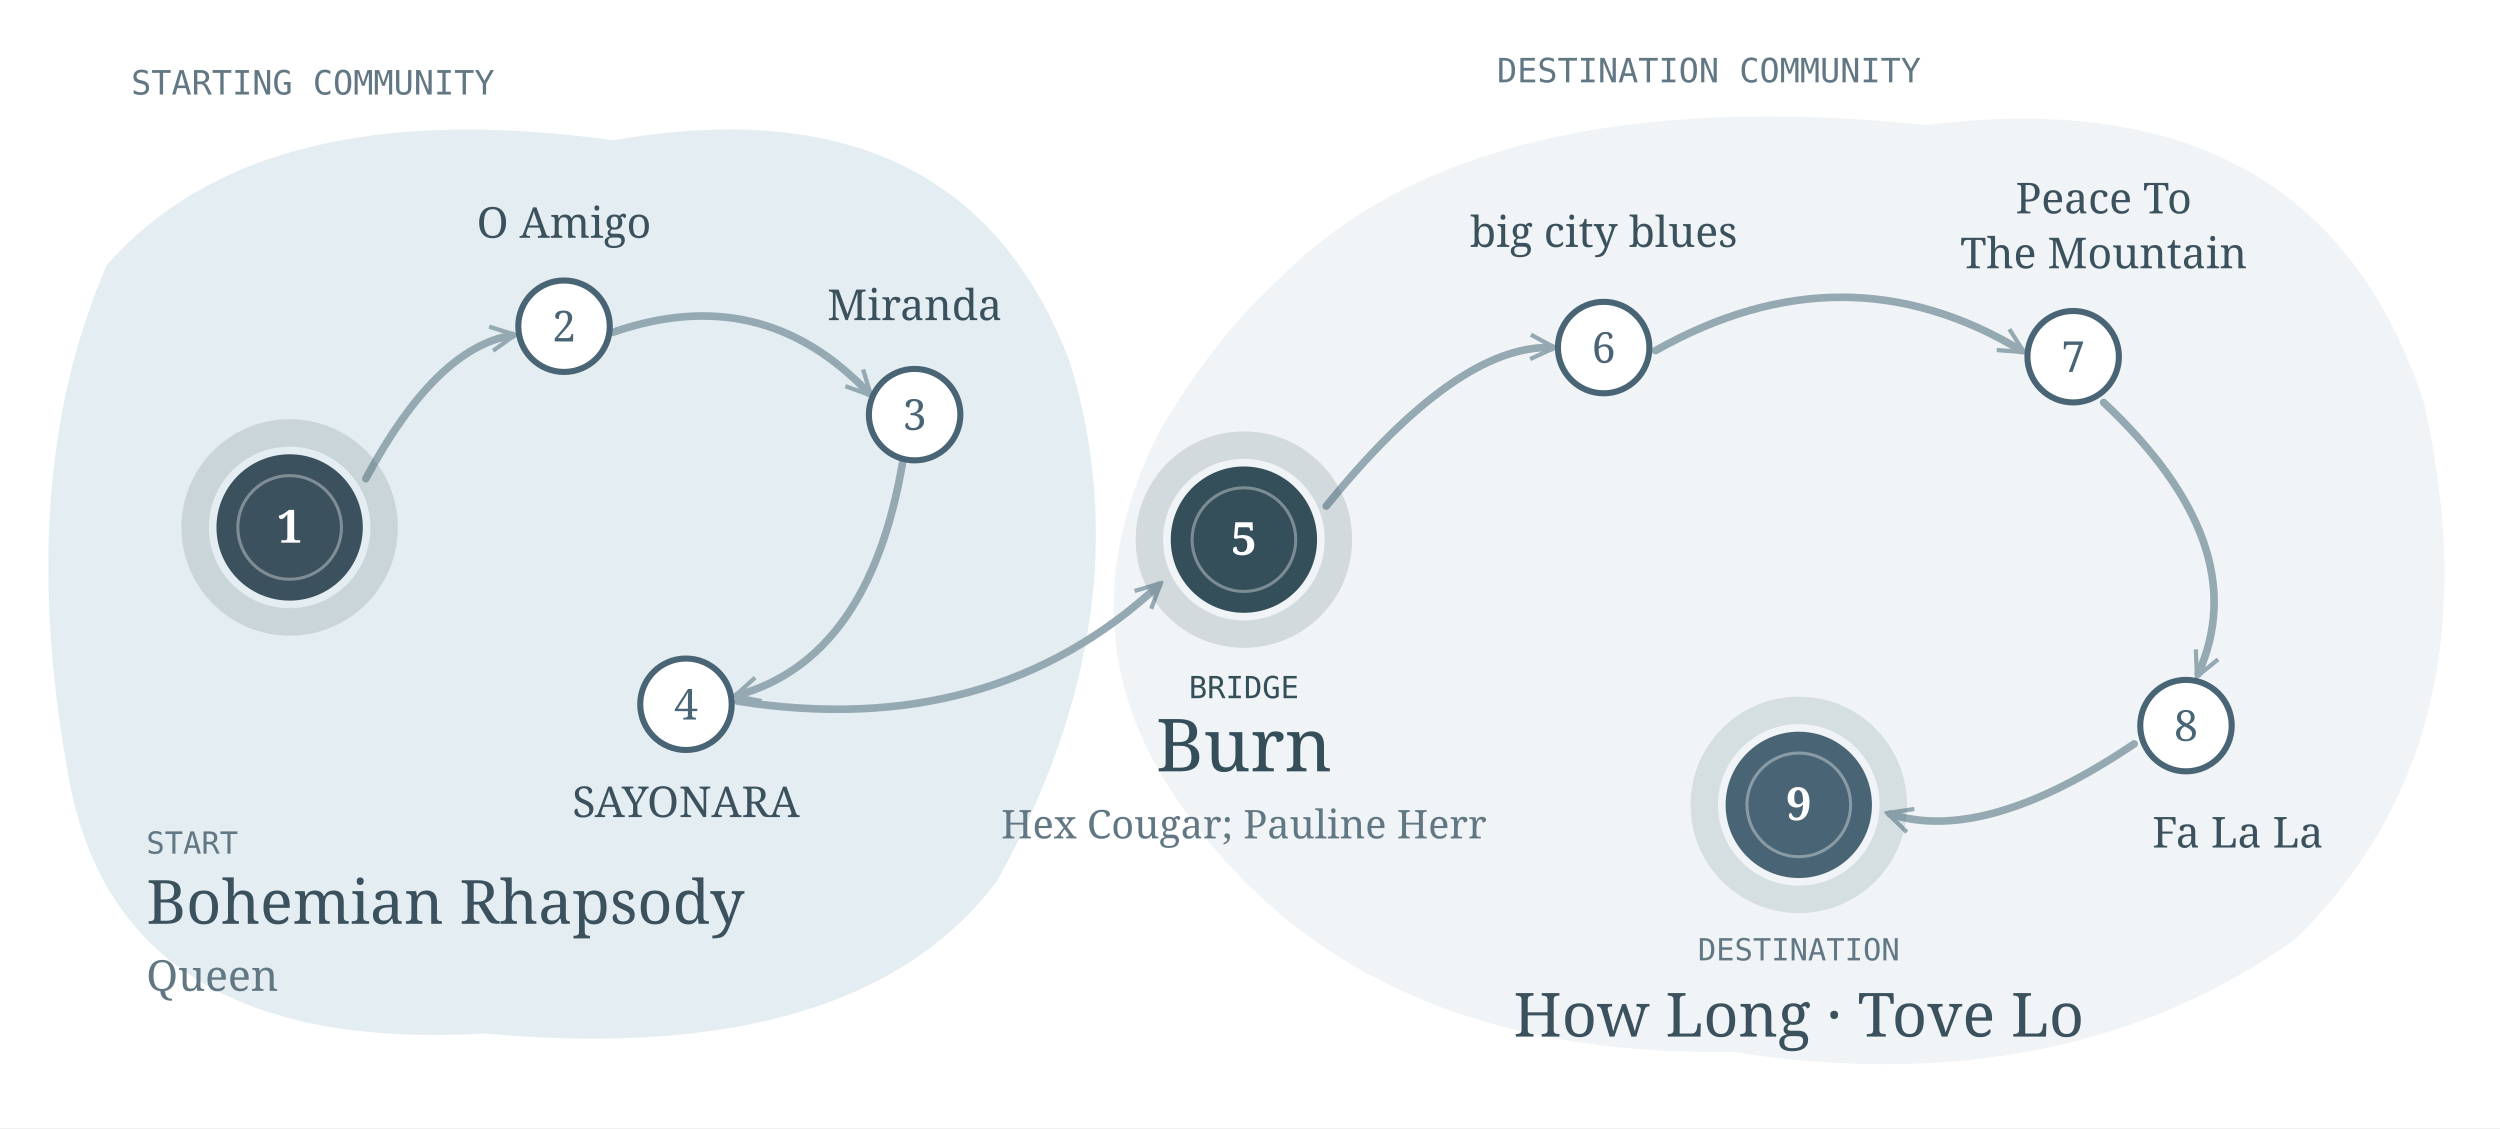
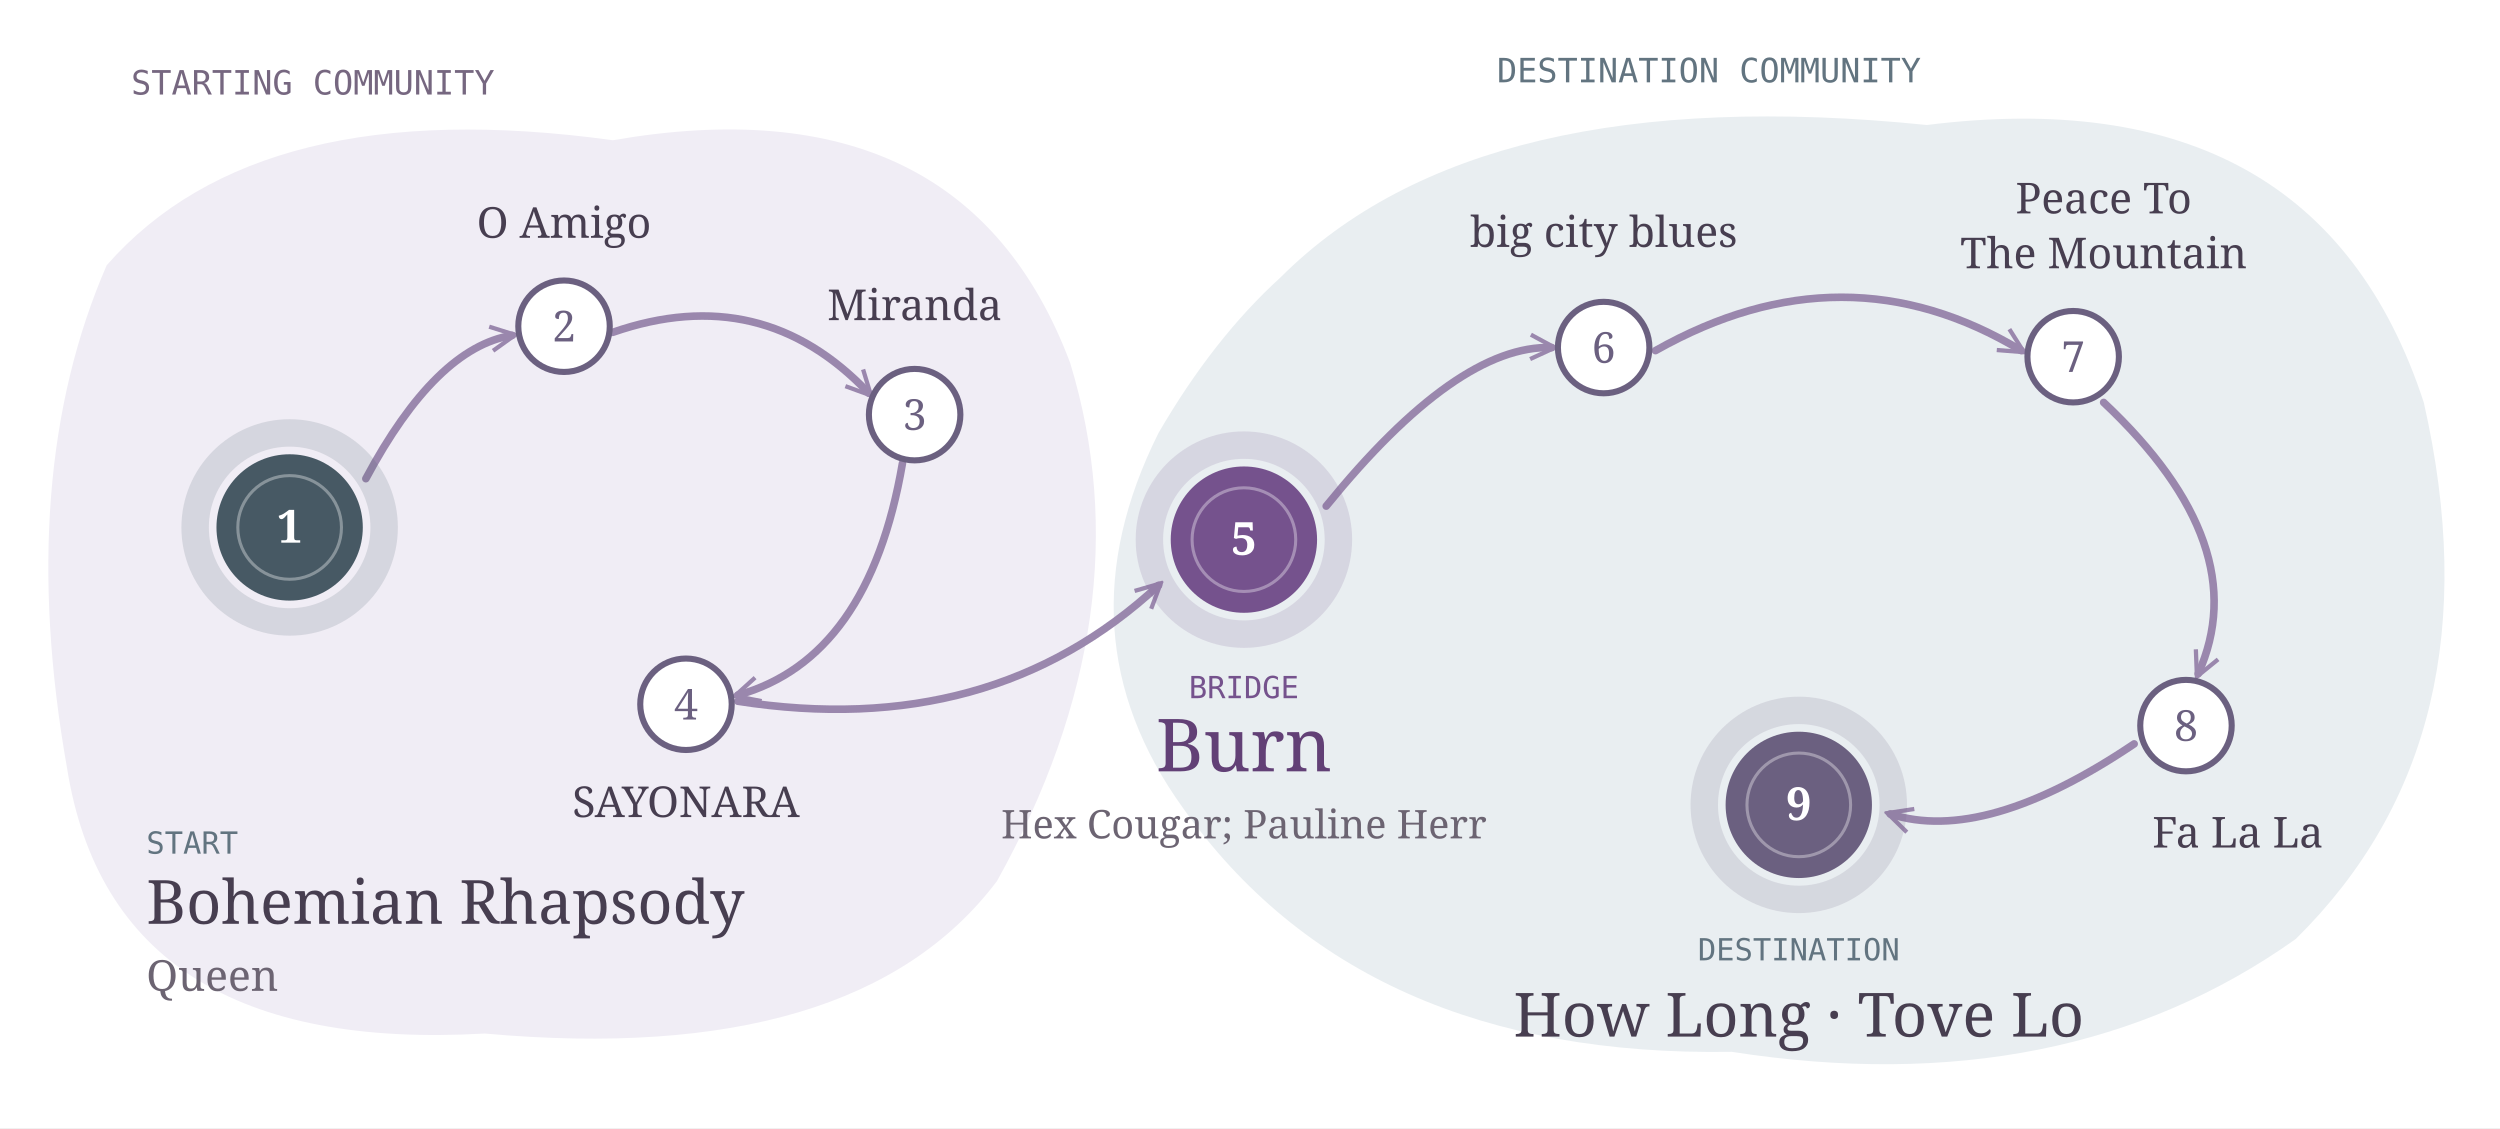
<svg xmlns="http://www.w3.org/2000/svg" viewBox="0 0 820 370" role="img" aria-labelledby="title desc">
  <defs>
    <marker id="arrow" viewBox="0 0 10 10" refX="8" refY="5" markerWidth="4" markerHeight="4" orient="auto-start-reverse">
-       <path d="M1 1 9 5 1 9" fill="none" stroke="#94a9b2" stroke-width="1.4" />
+       <path d="M1 1 9 5 1 9" fill="none" stroke="#9a87ad" stroke-width="1.4" />
    </marker>
  </defs>
  <rect width="820" height="370" fill="#ffffff" />
-   <path d="M35 87Q85 30 201 46Q316 26 351 119Q376 201 327 289Q281 350 159 339Q37 346 22 252Q5 156 35 87Z" fill="#e4edf1" />
-   <path d="M420 91Q485 26 632 41Q760 25 795 132Q820 242 753 308Q677 362 568 345Q446 347 388 265Q347 208 380 142Q398 111 420 91Z" fill="#f0f4f6" />
-   <text x="43" y="31" text-anchor="start" font-family="ui-monospace,monospace" font-size="11" fill="#617783">STARTING COMMUNITY</text>
-   <text x="491" y="27" text-anchor="start" font-family="ui-monospace,monospace" font-size="11" fill="#617783">DESTINATION COMMUNITY</text>
-   <g fill="none" stroke="#94a9b2" stroke-width="2.5" stroke-linecap="round" marker-end="url(#arrow)">
+   <path d="M35 87Q85 30 201 46Q316 26 351 119Q376 201 327 289Q281 350 159 339Q37 346 22 252Q5 156 35 87Z" fill="#f0edf5" />
+   <path d="M420 91Q485 26 632 41Q760 25 795 132Q820 242 753 308Q677 362 568 345Q446 347 388 265Q347 208 380 142Q398 111 420 91Z" fill="#e9eef1" />
+   <text x="43" y="31" text-anchor="start" font-family="ui-monospace,monospace" font-size="11" fill="#766780">STARTING COMMUNITY</text>
+   <text x="491" y="27" text-anchor="start" font-family="ui-monospace,monospace" font-size="11" fill="#627480">DESTINATION COMMUNITY</text>
+   <g fill="none" stroke="#9a87ad" stroke-width="2.5" stroke-linecap="round" marker-end="url(#arrow)">
    <path d="M120 157 Q143 114 168 110" />
    <path d="M201 109 Q250 92 285 129" />
    <path d="M296 152 Q285 216 242 228" />
    <path d="M242 230 Q325 243 380 192" />
    <path d="M435 166 Q478 113 509 114" />
    <path d="M543 115 Q605 80 663 115" />
    <path d="M690 132 Q740 179 721 221" />
    <path d="M700 244 Q651 277 620 267" />
  </g>
  <g>
-     <circle cx="95" cy="173" r="31" fill="none" stroke="#3b515d" stroke-opacity=".16" stroke-width="9" />
-     <circle cx="95" cy="173" r="24" fill="#3b515d" />
+     <circle cx="95" cy="173" r="31" fill="none" stroke="#475964" stroke-opacity=".16" stroke-width="9" />
+     <circle cx="95" cy="173" r="24" fill="#475964" />
    <circle cx="95" cy="173" r="17" fill="none" stroke="#ffffff" stroke-opacity=".35" />
    <text x="95" y="178" text-anchor="middle" font-family="Georgia,serif" font-size="15" fill="#ffffff" font-weight="bold">1</text>
  </g>
  <g>
-     <circle cx="185" cy="107" r="15" fill="#ffffff" stroke="#496575" stroke-width="2" />
-     <text x="185" y="112" text-anchor="middle" font-family="Georgia,serif" font-size="14" fill="#496575">2</text>
+     <circle cx="185" cy="107" r="15" fill="#ffffff" stroke="#6b6080" stroke-width="2" />
+     <text x="185" y="112" text-anchor="middle" font-family="Georgia,serif" font-size="14" fill="#6b6080">2</text>
  </g>
  <g>
-     <circle cx="300" cy="136" r="15" fill="#ffffff" stroke="#496575" stroke-width="2" />
-     <text x="300" y="141" text-anchor="middle" font-family="Georgia,serif" font-size="14" fill="#496575">3</text>
+     <circle cx="300" cy="136" r="15" fill="#ffffff" stroke="#6b6080" stroke-width="2" />
+     <text x="300" y="141" text-anchor="middle" font-family="Georgia,serif" font-size="14" fill="#6b6080">3</text>
  </g>
  <g>
-     <circle cx="225" cy="231" r="15" fill="#ffffff" stroke="#496575" stroke-width="2" />
-     <text x="225" y="236" text-anchor="middle" font-family="Georgia,serif" font-size="14" fill="#496575">4</text>
+     <circle cx="225" cy="231" r="15" fill="#ffffff" stroke="#6b6080" stroke-width="2" />
+     <text x="225" y="236" text-anchor="middle" font-family="Georgia,serif" font-size="14" fill="#6b6080">4</text>
  </g>
  <g>
-     <circle cx="408" cy="177" r="31" fill="none" stroke="#344f5a" stroke-opacity=".16" stroke-width="9" />
-     <circle cx="408" cy="177" r="24" fill="#344f5a" />
+     <circle cx="408" cy="177" r="31" fill="none" stroke="#75528d" stroke-opacity=".16" stroke-width="9" />
+     <circle cx="408" cy="177" r="24" fill="#75528d" />
    <circle cx="408" cy="177" r="17" fill="none" stroke="#ffffff" stroke-opacity=".35" />
    <text x="408" y="182" text-anchor="middle" font-family="Georgia,serif" font-size="15" fill="#ffffff" font-weight="bold">5</text>
  </g>
  <g>
-     <circle cx="526" cy="114" r="15" fill="#ffffff" stroke="#496575" stroke-width="2" />
-     <text x="526" y="119" text-anchor="middle" font-family="Georgia,serif" font-size="14" fill="#496575">6</text>
+     <circle cx="526" cy="114" r="15" fill="#ffffff" stroke="#6b6080" stroke-width="2" />
+     <text x="526" y="119" text-anchor="middle" font-family="Georgia,serif" font-size="14" fill="#6b6080">6</text>
  </g>
  <g>
-     <circle cx="680" cy="117" r="15" fill="#ffffff" stroke="#496575" stroke-width="2" />
-     <text x="680" y="122" text-anchor="middle" font-family="Georgia,serif" font-size="14" fill="#496575">7</text>
+     <circle cx="680" cy="117" r="15" fill="#ffffff" stroke="#6b6080" stroke-width="2" />
+     <text x="680" y="122" text-anchor="middle" font-family="Georgia,serif" font-size="14" fill="#6b6080">7</text>
  </g>
  <g>
-     <circle cx="717" cy="238" r="15" fill="#ffffff" stroke="#496575" stroke-width="2" />
-     <text x="717" y="243" text-anchor="middle" font-family="Georgia,serif" font-size="14" fill="#496575">8</text>
+     <circle cx="717" cy="238" r="15" fill="#ffffff" stroke="#6b6080" stroke-width="2" />
+     <text x="717" y="243" text-anchor="middle" font-family="Georgia,serif" font-size="14" fill="#6b6080">8</text>
  </g>
  <g>
-     <circle cx="590" cy="264" r="31" fill="none" stroke="#496575" stroke-opacity=".16" stroke-width="9" />
-     <circle cx="590" cy="264" r="24" fill="#496575" />
+     <circle cx="590" cy="264" r="31" fill="none" stroke="#6b6080" stroke-opacity=".16" stroke-width="9" />
+     <circle cx="590" cy="264" r="24" fill="#6b6080" />
    <circle cx="590" cy="264" r="17" fill="none" stroke="#ffffff" stroke-opacity=".35" />
    <text x="590" y="269" text-anchor="middle" font-family="Georgia,serif" font-size="15" fill="#ffffff" font-weight="bold">9</text>
  </g>
-   <text x="185" y="78" text-anchor="middle" font-family="Georgia,serif" font-size="14" fill="#3b515d">O Amigo</text>
-   <text x="300" y="105" text-anchor="middle" font-family="Georgia,serif" font-size="14" fill="#3b515d">Miranda</text>
-   <text x="225" y="268" text-anchor="middle" font-family="Georgia,serif" font-size="14" fill="#3b515d">SAYONARA</text>
-   <text x="526" y="81" text-anchor="middle" font-family="Georgia,serif" font-size="14" fill="#3b515d">big city blues</text>
-   <text x="690" y="70" text-anchor="middle" font-family="Georgia,serif" font-size="14" fill="#3b515d">Peace To</text>
-   <text x="690" y="88" text-anchor="middle" font-family="Georgia,serif" font-size="14" fill="#3b515d">The Mountain</text>
-   <text x="734" y="278" text-anchor="middle" font-family="Georgia,serif" font-size="14" fill="#3b515d">Fa La La</text>
-   <text x="48" y="280" text-anchor="start" font-family="ui-monospace,monospace" font-size="10" fill="#617783">START</text>
-   <text x="48" y="303" text-anchor="start" font-family="Georgia,serif" font-size="20" fill="#3b515d">Bohemian Rhapsody</text>
-   <text x="48" y="325" text-anchor="start" font-family="Georgia,serif" font-size="14" fill="#617783">Queen</text>
-   <text x="408" y="229" text-anchor="middle" font-family="ui-monospace,monospace" font-size="10" fill="#344f5a">BRIDGE</text>
-   <text x="408" y="253" text-anchor="middle" font-family="Georgia,serif" font-size="24" fill="#344f5a">Burn</text>
-   <text x="408" y="275" text-anchor="middle" font-family="Georgia,serif" font-size="13" fill="#617783">Hex Cougar; Pauline Herr</text>
-   <text x="590" y="315" text-anchor="middle" font-family="ui-monospace,monospace" font-size="10" fill="#617783">DESTINATION</text>
-   <text x="590" y="340" text-anchor="middle" font-family="Georgia,serif" font-size="20" fill="#3b515d">How Long · Tove Lo</text>
+   <text x="185" y="78" text-anchor="middle" font-family="Georgia,serif" font-size="14" fill="#473e50">O Amigo</text>
+   <text x="300" y="105" text-anchor="middle" font-family="Georgia,serif" font-size="14" fill="#473e50">Miranda</text>
+   <text x="225" y="268" text-anchor="middle" font-family="Georgia,serif" font-size="14" fill="#473e50">SAYONARA</text>
+   <text x="526" y="81" text-anchor="middle" font-family="Georgia,serif" font-size="14" fill="#473e50">big city blues</text>
+   <text x="690" y="70" text-anchor="middle" font-family="Georgia,serif" font-size="14" fill="#473e50">Peace To</text>
+   <text x="690" y="88" text-anchor="middle" font-family="Georgia,serif" font-size="14" fill="#473e50">The Mountain</text>
+   <text x="734" y="278" text-anchor="middle" font-family="Georgia,serif" font-size="14" fill="#473e50">Fa La La</text>
+   <text x="48" y="280" text-anchor="start" font-family="ui-monospace,monospace" font-size="10" fill="#627480">START</text>
+   <text x="48" y="303" text-anchor="start" font-family="Georgia,serif" font-size="20" fill="#473e50">Bohemian Rhapsody</text>
+   <text x="48" y="325" text-anchor="start" font-family="Georgia,serif" font-size="14" fill="#6c6472">Queen</text>
+   <text x="408" y="229" text-anchor="middle" font-family="ui-monospace,monospace" font-size="10" fill="#75528d">BRIDGE</text>
+   <text x="408" y="253" text-anchor="middle" font-family="Georgia,serif" font-size="24" fill="#624076">Burn</text>
+   <text x="408" y="275" text-anchor="middle" font-family="Georgia,serif" font-size="13" fill="#6c6472">Hex Cougar; Pauline Herr</text>
+   <text x="590" y="315" text-anchor="middle" font-family="ui-monospace,monospace" font-size="10" fill="#627480">DESTINATION</text>
+   <text x="590" y="340" text-anchor="middle" font-family="Georgia,serif" font-size="20" fill="#473e50">How Long · Tove Lo</text>
</svg>
